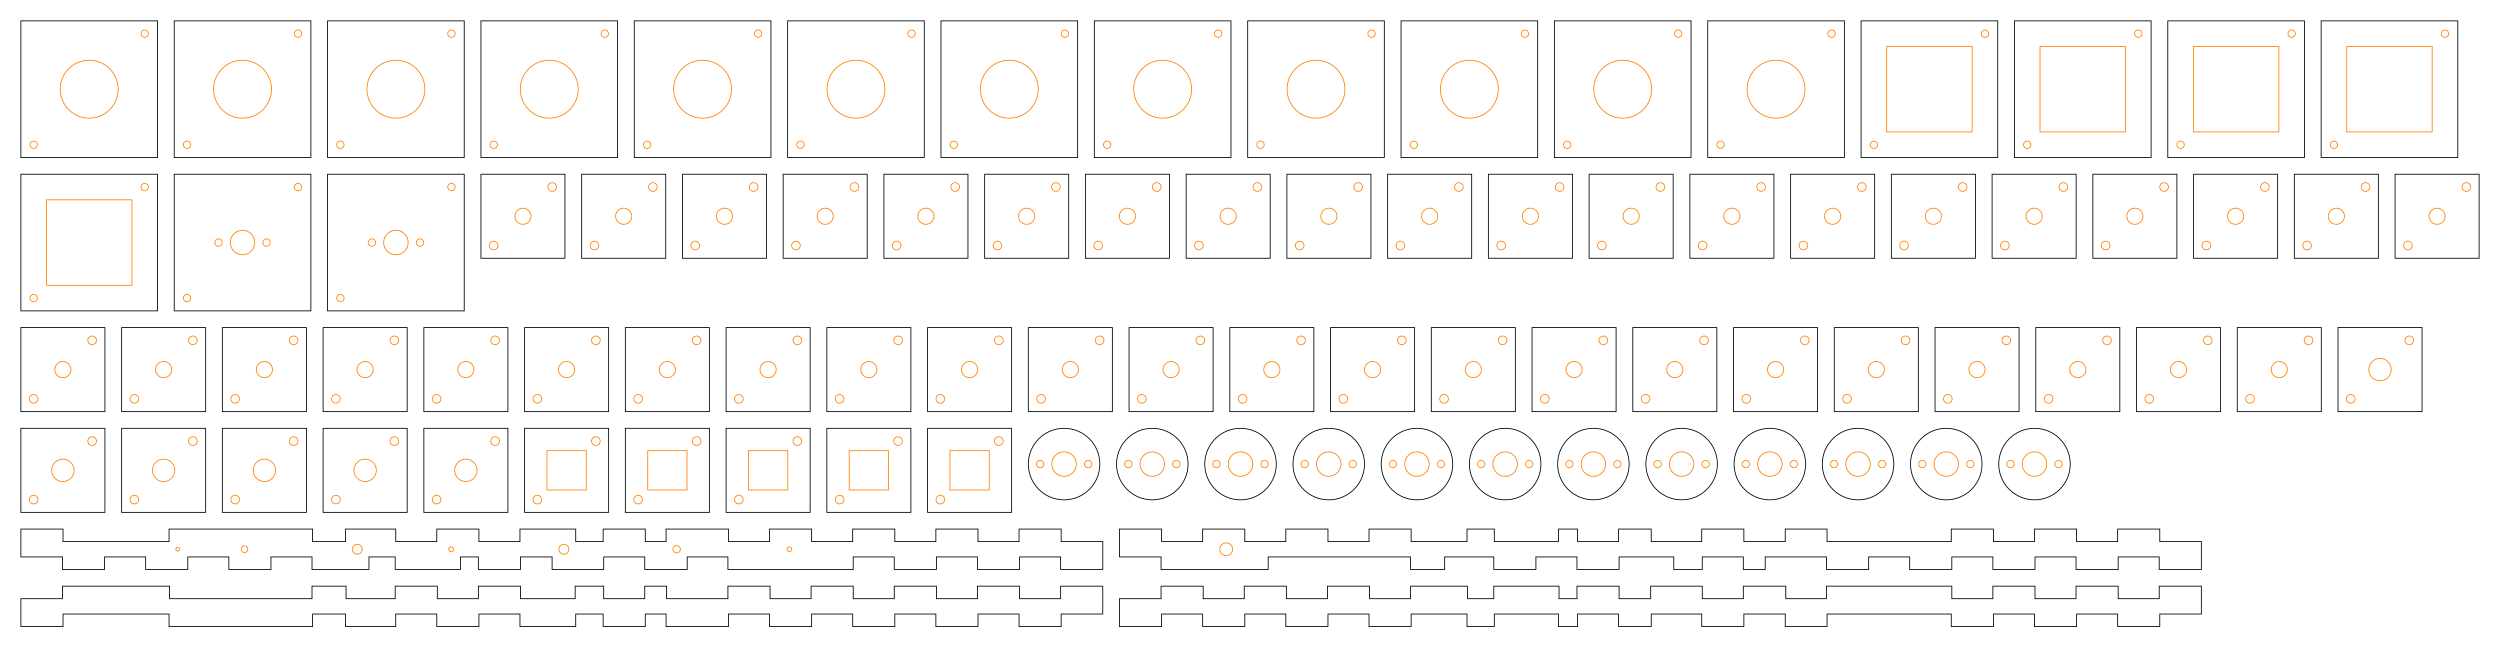
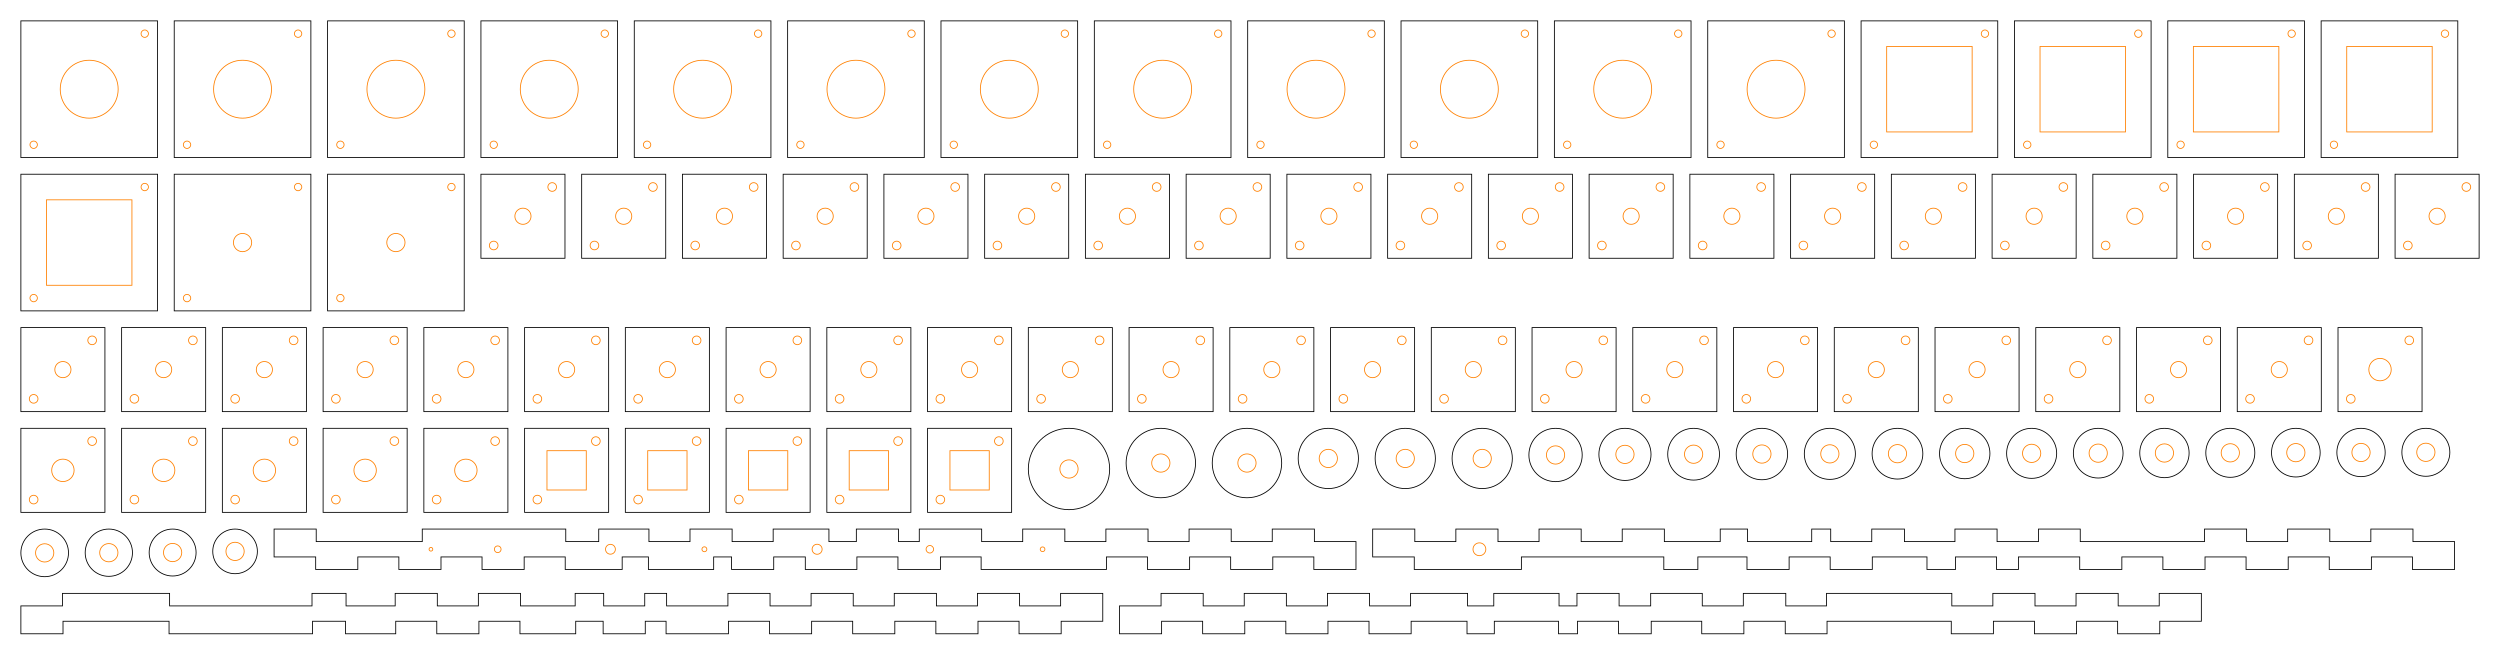
- <svg xmlns="http://www.w3.org/2000/svg" width="598.79mm" height="155.07mm" viewBox="0 0 598.79 155.07">
+ <svg xmlns="http://www.w3.org/2000/svg" width="598.79mm" height="156.80mm" viewBox="0 0 598.79 156.80">
  <g fill="none" stroke="#ff8000" stroke-width="0.2">
    <circle cx="21.365" cy="21.365" r="6.935" />
    <circle cx="34.665" cy="8.065" r="0.885" />
    <circle cx="8.065" cy="34.665" r="0.885" />
    <circle cx="58.095" cy="21.365" r="6.935" />
    <circle cx="71.395" cy="8.065" r="0.885" />
    <circle cx="44.795" cy="34.665" r="0.885" />
    <circle cx="94.825" cy="21.365" r="6.935" />
    <circle cx="108.125" cy="8.065" r="0.885" />
    <circle cx="81.525" cy="34.665" r="0.885" />
    <circle cx="131.555" cy="21.365" r="6.935" />
    <circle cx="144.855" cy="8.065" r="0.885" />
    <circle cx="118.255" cy="34.665" r="0.885" />
    <circle cx="168.285" cy="21.365" r="6.935" />
    <circle cx="181.585" cy="8.065" r="0.885" />
    <circle cx="154.985" cy="34.665" r="0.885" />
    <circle cx="205.015" cy="21.365" r="6.935" />
    <circle cx="218.315" cy="8.065" r="0.885" />
    <circle cx="191.715" cy="34.665" r="0.885" />
    <circle cx="241.745" cy="21.365" r="6.935" />
    <circle cx="255.045" cy="8.065" r="0.885" />
    <circle cx="228.445" cy="34.665" r="0.885" />
    <circle cx="278.475" cy="21.365" r="6.935" />
    <circle cx="291.775" cy="8.065" r="0.885" />
    <circle cx="265.175" cy="34.665" r="0.885" />
    <circle cx="315.205" cy="21.365" r="6.935" />
    <circle cx="328.505" cy="8.065" r="0.885" />
    <circle cx="301.905" cy="34.665" r="0.885" />
    <circle cx="351.935" cy="21.365" r="6.935" />
    <circle cx="365.235" cy="8.065" r="0.885" />
    <circle cx="338.635" cy="34.665" r="0.885" />
    <circle cx="388.665" cy="21.365" r="6.935" />
    <circle cx="401.965" cy="8.065" r="0.885" />
    <circle cx="375.365" cy="34.665" r="0.885" />
    <circle cx="425.395" cy="21.365" r="6.935" />
    <circle cx="438.695" cy="8.065" r="0.885" />
    <circle cx="412.095" cy="34.665" r="0.885" />
    <path d="M 472.360,11.130 L 472.360,31.600 L 451.890,31.600 L 451.890,11.130 Z" />
    <circle cx="475.425" cy="8.065" r="0.885" />
    <circle cx="448.825" cy="34.665" r="0.885" />
    <path d="M 509.090,11.130 L 509.090,31.600 L 488.620,31.600 L 488.620,11.130 Z" />
    <circle cx="512.155" cy="8.065" r="0.885" />
    <circle cx="485.555" cy="34.665" r="0.885" />
    <path d="M 545.820,11.130 L 545.820,31.600 L 525.350,31.600 L 525.350,11.130 Z" />
    <circle cx="548.885" cy="8.065" r="0.885" />
    <circle cx="522.285" cy="34.665" r="0.885" />
    <path d="M 582.550,11.130 L 582.550,31.600 L 562.080,31.600 L 562.080,11.130 Z" />
    <circle cx="585.615" cy="8.065" r="0.885" />
    <circle cx="559.015" cy="34.665" r="0.885" />
    <path d="M 31.600,47.860 L 31.600,68.330 L 11.130,68.330 L 11.130,47.860 Z" />
    <circle cx="34.665" cy="44.795" r="0.885" />
    <circle cx="8.065" cy="71.395" r="0.885" />
-     <circle cx="58.095" cy="58.095" r="2.935" />
+     <circle cx="58.095" cy="58.095" r="2.185" />
    <circle cx="71.395" cy="44.795" r="0.885" />
    <circle cx="44.795" cy="71.395" r="0.885" />
-     <circle cx="63.845" cy="58.095" r="0.885" />
-     <circle cx="52.345" cy="58.095" r="0.885" />
-     <circle cx="94.825" cy="58.095" r="2.935" />
+     <circle cx="94.825" cy="58.095" r="2.185" />
    <circle cx="108.125" cy="44.795" r="0.885" />
    <circle cx="81.525" cy="71.395" r="0.885" />
-     <circle cx="100.575" cy="58.095" r="0.885" />
-     <circle cx="89.075" cy="58.095" r="0.885" />
    <circle cx="125.255" cy="51.795" r="1.935" />
    <circle cx="132.260" cy="44.790" r="1.035" />
    <circle cx="118.250" cy="58.800" r="1.035" />
    <circle cx="149.385" cy="51.795" r="1.935" />
    <circle cx="156.390" cy="44.790" r="1.035" />
    <circle cx="142.380" cy="58.800" r="1.035" />
    <circle cx="173.515" cy="51.795" r="1.935" />
    <circle cx="180.520" cy="44.790" r="1.035" />
    <circle cx="166.510" cy="58.800" r="1.035" />
    <circle cx="197.645" cy="51.795" r="1.935" />
    <circle cx="204.650" cy="44.790" r="1.035" />
    <circle cx="190.640" cy="58.800" r="1.035" />
    <circle cx="221.775" cy="51.795" r="1.935" />
    <circle cx="228.780" cy="44.790" r="1.035" />
    <circle cx="214.770" cy="58.800" r="1.035" />
    <circle cx="245.905" cy="51.795" r="1.935" />
    <circle cx="252.910" cy="44.790" r="1.035" />
    <circle cx="238.900" cy="58.800" r="1.035" />
    <circle cx="270.035" cy="51.795" r="1.935" />
    <circle cx="277.040" cy="44.790" r="1.035" />
    <circle cx="263.030" cy="58.800" r="1.035" />
    <circle cx="294.165" cy="51.795" r="1.935" />
    <circle cx="301.170" cy="44.790" r="1.035" />
    <circle cx="287.160" cy="58.800" r="1.035" />
    <circle cx="318.295" cy="51.795" r="1.935" />
    <circle cx="325.300" cy="44.790" r="1.035" />
    <circle cx="311.290" cy="58.800" r="1.035" />
    <circle cx="342.425" cy="51.795" r="1.935" />
    <circle cx="349.430" cy="44.790" r="1.035" />
    <circle cx="335.420" cy="58.800" r="1.035" />
    <circle cx="366.555" cy="51.795" r="1.935" />
    <circle cx="373.560" cy="44.790" r="1.035" />
    <circle cx="359.550" cy="58.800" r="1.035" />
    <circle cx="390.685" cy="51.795" r="1.935" />
    <circle cx="397.690" cy="44.790" r="1.035" />
    <circle cx="383.680" cy="58.800" r="1.035" />
    <circle cx="414.815" cy="51.795" r="1.935" />
    <circle cx="421.820" cy="44.790" r="1.035" />
    <circle cx="407.810" cy="58.800" r="1.035" />
    <circle cx="438.945" cy="51.795" r="1.935" />
    <circle cx="445.950" cy="44.790" r="1.035" />
    <circle cx="431.940" cy="58.800" r="1.035" />
    <circle cx="463.075" cy="51.795" r="1.935" />
    <circle cx="470.080" cy="44.790" r="1.035" />
    <circle cx="456.070" cy="58.800" r="1.035" />
    <circle cx="487.205" cy="51.795" r="1.935" />
    <circle cx="494.210" cy="44.790" r="1.035" />
    <circle cx="480.200" cy="58.800" r="1.035" />
    <circle cx="511.335" cy="51.795" r="1.935" />
    <circle cx="518.340" cy="44.790" r="1.035" />
    <circle cx="504.330" cy="58.800" r="1.035" />
    <circle cx="535.465" cy="51.795" r="1.935" />
    <circle cx="542.470" cy="44.790" r="1.035" />
    <circle cx="528.460" cy="58.800" r="1.035" />
    <circle cx="559.595" cy="51.795" r="1.935" />
    <circle cx="566.600" cy="44.790" r="1.035" />
    <circle cx="552.590" cy="58.800" r="1.035" />
    <circle cx="583.725" cy="51.795" r="1.935" />
    <circle cx="590.730" cy="44.790" r="1.035" />
    <circle cx="576.720" cy="58.800" r="1.035" />
    <circle cx="15.065" cy="88.525" r="1.935" />
    <circle cx="22.070" cy="81.520" r="1.035" />
    <circle cx="8.060" cy="95.530" r="1.035" />
    <circle cx="39.195" cy="88.525" r="1.935" />
    <circle cx="46.200" cy="81.520" r="1.035" />
    <circle cx="32.190" cy="95.530" r="1.035" />
    <circle cx="63.325" cy="88.525" r="1.935" />
    <circle cx="70.330" cy="81.520" r="1.035" />
    <circle cx="56.320" cy="95.530" r="1.035" />
    <circle cx="87.455" cy="88.525" r="1.935" />
    <circle cx="94.460" cy="81.520" r="1.035" />
    <circle cx="80.450" cy="95.530" r="1.035" />
    <circle cx="111.585" cy="88.525" r="1.935" />
    <circle cx="118.590" cy="81.520" r="1.035" />
    <circle cx="104.580" cy="95.530" r="1.035" />
    <circle cx="135.715" cy="88.525" r="1.935" />
    <circle cx="142.720" cy="81.520" r="1.035" />
    <circle cx="128.710" cy="95.530" r="1.035" />
    <circle cx="159.845" cy="88.525" r="1.935" />
    <circle cx="166.850" cy="81.520" r="1.035" />
    <circle cx="152.840" cy="95.530" r="1.035" />
    <circle cx="183.975" cy="88.525" r="1.935" />
    <circle cx="190.980" cy="81.520" r="1.035" />
    <circle cx="176.970" cy="95.530" r="1.035" />
    <circle cx="208.105" cy="88.525" r="1.935" />
    <circle cx="215.110" cy="81.520" r="1.035" />
    <circle cx="201.100" cy="95.530" r="1.035" />
    <circle cx="232.235" cy="88.525" r="1.935" />
    <circle cx="239.240" cy="81.520" r="1.035" />
    <circle cx="225.230" cy="95.530" r="1.035" />
    <circle cx="256.365" cy="88.525" r="1.935" />
    <circle cx="263.370" cy="81.520" r="1.035" />
    <circle cx="249.360" cy="95.530" r="1.035" />
    <circle cx="280.495" cy="88.525" r="1.935" />
    <circle cx="287.500" cy="81.520" r="1.035" />
    <circle cx="273.490" cy="95.530" r="1.035" />
    <circle cx="304.625" cy="88.525" r="1.935" />
    <circle cx="311.630" cy="81.520" r="1.035" />
    <circle cx="297.620" cy="95.530" r="1.035" />
    <circle cx="328.755" cy="88.525" r="1.935" />
    <circle cx="335.760" cy="81.520" r="1.035" />
    <circle cx="321.750" cy="95.530" r="1.035" />
    <circle cx="352.885" cy="88.525" r="1.935" />
    <circle cx="359.890" cy="81.520" r="1.035" />
    <circle cx="345.880" cy="95.530" r="1.035" />
    <circle cx="377.015" cy="88.525" r="1.935" />
    <circle cx="384.020" cy="81.520" r="1.035" />
    <circle cx="370.010" cy="95.530" r="1.035" />
    <circle cx="401.145" cy="88.525" r="1.935" />
    <circle cx="408.150" cy="81.520" r="1.035" />
    <circle cx="394.140" cy="95.530" r="1.035" />
    <circle cx="425.275" cy="88.525" r="1.935" />
    <circle cx="432.280" cy="81.520" r="1.035" />
    <circle cx="418.270" cy="95.530" r="1.035" />
    <circle cx="449.405" cy="88.525" r="1.935" />
    <circle cx="456.410" cy="81.520" r="1.035" />
    <circle cx="442.400" cy="95.530" r="1.035" />
    <circle cx="473.535" cy="88.525" r="1.935" />
    <circle cx="480.540" cy="81.520" r="1.035" />
    <circle cx="466.530" cy="95.530" r="1.035" />
    <circle cx="497.665" cy="88.525" r="1.935" />
    <circle cx="504.670" cy="81.520" r="1.035" />
    <circle cx="490.660" cy="95.530" r="1.035" />
    <circle cx="521.795" cy="88.525" r="1.935" />
    <circle cx="528.800" cy="81.520" r="1.035" />
    <circle cx="514.790" cy="95.530" r="1.035" />
    <circle cx="545.925" cy="88.525" r="1.935" />
    <circle cx="552.930" cy="81.520" r="1.035" />
    <circle cx="538.920" cy="95.530" r="1.035" />
    <circle cx="570.055" cy="88.525" r="2.685" />
    <circle cx="577.060" cy="81.520" r="1.035" />
    <circle cx="563.050" cy="95.530" r="1.035" />
    <circle cx="15.065" cy="112.655" r="2.685" />
    <circle cx="22.070" cy="105.650" r="1.035" />
    <circle cx="8.060" cy="119.660" r="1.035" />
    <circle cx="39.195" cy="112.655" r="2.685" />
    <circle cx="46.200" cy="105.650" r="1.035" />
    <circle cx="32.190" cy="119.660" r="1.035" />
    <circle cx="63.325" cy="112.655" r="2.685" />
    <circle cx="70.330" cy="105.650" r="1.035" />
    <circle cx="56.320" cy="119.660" r="1.035" />
    <circle cx="87.455" cy="112.655" r="2.685" />
    <circle cx="94.460" cy="105.650" r="1.035" />
    <circle cx="80.450" cy="119.660" r="1.035" />
    <circle cx="111.585" cy="112.655" r="2.685" />
    <circle cx="118.590" cy="105.650" r="1.035" />
    <circle cx="104.580" cy="119.660" r="1.035" />
    <path d="M 140.422,107.948 L 140.422,117.362 L 131.008,117.362 L 131.008,107.948 Z" />
    <circle cx="142.720" cy="105.650" r="1.035" />
    <circle cx="128.710" cy="119.660" r="1.035" />
    <path d="M 164.552,107.948 L 164.552,117.362 L 155.138,117.362 L 155.138,107.948 Z" />
    <circle cx="166.850" cy="105.650" r="1.035" />
    <circle cx="152.840" cy="119.660" r="1.035" />
    <path d="M 188.682,107.948 L 188.682,117.362 L 179.268,117.362 L 179.268,107.948 Z" />
    <circle cx="190.980" cy="105.650" r="1.035" />
    <circle cx="176.970" cy="119.660" r="1.035" />
    <path d="M 212.812,107.948 L 212.812,117.362 L 203.398,117.362 L 203.398,107.948 Z" />
    <circle cx="215.110" cy="105.650" r="1.035" />
    <circle cx="201.100" cy="119.660" r="1.035" />
    <path d="M 236.942,107.948 L 236.942,117.362 L 227.528,117.362 L 227.528,107.948 Z" />
    <circle cx="239.240" cy="105.650" r="1.035" />
    <circle cx="225.230" cy="119.660" r="1.035" />
-     <circle cx="254.865" cy="111.155" r="2.935" />
-     <circle cx="260.615" cy="111.155" r="0.885" />
-     <circle cx="249.115" cy="111.155" r="0.885" />
-     <circle cx="275.995" cy="111.155" r="2.935" />
-     <circle cx="281.745" cy="111.155" r="0.885" />
-     <circle cx="270.245" cy="111.155" r="0.885" />
-     <circle cx="297.125" cy="111.155" r="2.935" />
-     <circle cx="302.875" cy="111.155" r="0.885" />
-     <circle cx="291.375" cy="111.155" r="0.885" />
-     <circle cx="318.255" cy="111.155" r="2.935" />
-     <circle cx="324.005" cy="111.155" r="0.885" />
-     <circle cx="312.505" cy="111.155" r="0.885" />
-     <circle cx="339.385" cy="111.155" r="2.935" />
-     <circle cx="345.135" cy="111.155" r="0.885" />
-     <circle cx="333.635" cy="111.155" r="0.885" />
-     <circle cx="360.515" cy="111.155" r="2.935" />
-     <circle cx="366.265" cy="111.155" r="0.885" />
-     <circle cx="354.765" cy="111.155" r="0.885" />
-     <circle cx="381.645" cy="111.155" r="2.935" />
-     <circle cx="387.395" cy="111.155" r="0.885" />
-     <circle cx="375.895" cy="111.155" r="0.885" />
-     <circle cx="402.775" cy="111.155" r="2.935" />
-     <circle cx="408.525" cy="111.155" r="0.885" />
-     <circle cx="397.025" cy="111.155" r="0.885" />
-     <circle cx="423.905" cy="111.155" r="2.935" />
-     <circle cx="429.655" cy="111.155" r="0.885" />
-     <circle cx="418.155" cy="111.155" r="0.885" />
-     <circle cx="445.035" cy="111.155" r="2.935" />
-     <circle cx="450.785" cy="111.155" r="0.885" />
-     <circle cx="439.285" cy="111.155" r="0.885" />
-     <circle cx="466.165" cy="111.155" r="2.935" />
-     <circle cx="471.915" cy="111.155" r="0.885" />
-     <circle cx="460.415" cy="111.155" r="0.885" />
-     <circle cx="487.295" cy="111.155" r="2.935" />
-     <circle cx="493.045" cy="111.155" r="0.885" />
-     <circle cx="481.545" cy="111.155" r="0.885" />
-     <circle cx="189.065" cy="131.557" r="0.563" />
-     <circle cx="162.065" cy="131.557" r="0.900" />
-     <circle cx="135.065" cy="131.557" r="1.199" />
-     <circle cx="108.065" cy="131.557" r="0.591" />
-     <circle cx="85.565" cy="131.557" r="1.179" />
-     <circle cx="58.565" cy="131.557" r="0.805" />
-     <circle cx="42.565" cy="131.557" r="0.445" />
-     <circle cx="293.695" cy="131.557" r="1.535" />
+     <circle cx="256.040" cy="112.330" r="2.185" />
+     <circle cx="278.037" cy="110.905" r="2.185" />
+     <circle cx="298.667" cy="110.905" r="2.185" />
+     <circle cx="318.153" cy="109.805" r="2.185" />
+     <circle cx="336.583" cy="109.805" r="2.185" />
+     <circle cx="355.013" cy="109.805" r="2.185" />
+     <circle cx="372.579" cy="108.974" r="2.185" />
+     <circle cx="389.203" cy="108.832" r="2.185" />
+     <circle cx="405.645" cy="108.790" r="2.185" />
+     <circle cx="422.004" cy="108.749" r="2.185" />
+     <circle cx="438.280" cy="108.707" r="2.185" />
+     <circle cx="454.474" cy="108.666" r="2.185" />
+     <circle cx="470.584" cy="108.625" r="2.185" />
+     <circle cx="486.611" cy="108.583" r="2.185" />
+     <circle cx="502.555" cy="108.542" r="2.185" />
+     <circle cx="518.417" cy="108.500" r="2.185" />
+     <circle cx="534.195" cy="108.459" r="2.185" />
+     <circle cx="549.891" cy="108.417" r="2.185" />
+     <circle cx="565.503" cy="108.376" r="2.185" />
+     <circle cx="581.032" cy="108.334" r="2.185" />
+     <circle cx="10.703" cy="132.423" r="2.185" />
+     <circle cx="26.066" cy="132.381" r="2.185" />
+     <circle cx="41.346" cy="132.340" r="2.185" />
+     <circle cx="56.303" cy="132.065" r="2.185" />
+     <circle cx="249.713" cy="131.557" r="0.563" />
+     <circle cx="222.713" cy="131.557" r="0.900" />
+     <circle cx="195.713" cy="131.557" r="1.199" />
+     <circle cx="168.713" cy="131.557" r="0.591" />
+     <circle cx="146.213" cy="131.557" r="1.179" />
+     <circle cx="119.213" cy="131.557" r="0.805" />
+     <circle cx="103.213" cy="131.557" r="0.445" />
+     <circle cx="354.343" cy="131.557" r="1.535" />
  </g>
  <g fill="none" stroke="#000000" stroke-width="0.2">
    <path d="M 37.730,5.000 L 37.730,37.730 L 5.000,37.730 L 5.000,5.000 Z" />
    <path d="M 74.460,5.000 L 74.460,37.730 L 41.730,37.730 L 41.730,5.000 Z" />
    <path d="M 111.190,5.000 L 111.190,37.730 L 78.460,37.730 L 78.460,5.000 Z" />
    <path d="M 147.920,5.000 L 147.920,37.730 L 115.190,37.730 L 115.190,5.000 Z" />
    <path d="M 184.650,5.000 L 184.650,37.730 L 151.920,37.730 L 151.920,5.000 Z" />
    <path d="M 221.380,5.000 L 221.380,37.730 L 188.650,37.730 L 188.650,5.000 Z" />
    <path d="M 258.110,5.000 L 258.110,37.730 L 225.380,37.730 L 225.380,5.000 Z" />
    <path d="M 294.840,5.000 L 294.840,37.730 L 262.110,37.730 L 262.110,5.000 Z" />
    <path d="M 331.570,5.000 L 331.570,37.730 L 298.840,37.730 L 298.840,5.000 Z" />
    <path d="M 368.300,5.000 L 368.300,37.730 L 335.570,37.730 L 335.570,5.000 Z" />
    <path d="M 405.030,5.000 L 405.030,37.730 L 372.300,37.730 L 372.300,5.000 Z" />
    <path d="M 441.760,5.000 L 441.760,37.730 L 409.030,37.730 L 409.030,5.000 Z" />
    <path d="M 478.490,5.000 L 478.490,37.730 L 445.760,37.730 L 445.760,5.000 Z" />
    <path d="M 515.220,5.000 L 515.220,37.730 L 482.490,37.730 L 482.490,5.000 Z" />
    <path d="M 551.950,5.000 L 551.950,37.730 L 519.220,37.730 L 519.220,5.000 Z" />
    <path d="M 588.680,5.000 L 588.680,37.730 L 555.950,37.730 L 555.950,5.000 Z" />
    <path d="M 37.730,41.730 L 37.730,74.460 L 5.000,74.460 L 5.000,41.730 Z" />
    <path d="M 74.460,41.730 L 74.460,74.460 L 41.730,74.460 L 41.730,41.730 Z" />
    <path d="M 111.190,41.730 L 111.190,74.460 L 78.460,74.460 L 78.460,41.730 Z" />
    <path d="M 135.320,41.730 L 135.320,61.860 L 115.190,61.860 L 115.190,41.730 Z" />
    <path d="M 159.450,41.730 L 159.450,61.860 L 139.320,61.860 L 139.320,41.730 Z" />
    <path d="M 183.580,41.730 L 183.580,61.860 L 163.450,61.860 L 163.450,41.730 Z" />
    <path d="M 207.710,41.730 L 207.710,61.860 L 187.580,61.860 L 187.580,41.730 Z" />
    <path d="M 231.840,41.730 L 231.840,61.860 L 211.710,61.860 L 211.710,41.730 Z" />
    <path d="M 255.970,41.730 L 255.970,61.860 L 235.840,61.860 L 235.840,41.730 Z" />
    <path d="M 280.100,41.730 L 280.100,61.860 L 259.970,61.860 L 259.970,41.730 Z" />
    <path d="M 304.230,41.730 L 304.230,61.860 L 284.100,61.860 L 284.100,41.730 Z" />
    <path d="M 328.360,41.730 L 328.360,61.860 L 308.230,61.860 L 308.230,41.730 Z" />
    <path d="M 352.490,41.730 L 352.490,61.860 L 332.360,61.860 L 332.360,41.730 Z" />
    <path d="M 376.620,41.730 L 376.620,61.860 L 356.490,61.860 L 356.490,41.730 Z" />
    <path d="M 400.750,41.730 L 400.750,61.860 L 380.620,61.860 L 380.620,41.730 Z" />
    <path d="M 424.880,41.730 L 424.880,61.860 L 404.750,61.860 L 404.750,41.730 Z" />
    <path d="M 449.010,41.730 L 449.010,61.860 L 428.880,61.860 L 428.880,41.730 Z" />
    <path d="M 473.140,41.730 L 473.140,61.860 L 453.010,61.860 L 453.010,41.730 Z" />
    <path d="M 497.270,41.730 L 497.270,61.860 L 477.140,61.860 L 477.140,41.730 Z" />
    <path d="M 521.400,41.730 L 521.400,61.860 L 501.270,61.860 L 501.270,41.730 Z" />
    <path d="M 545.530,41.730 L 545.530,61.860 L 525.400,61.860 L 525.400,41.730 Z" />
    <path d="M 569.660,41.730 L 569.660,61.860 L 549.530,61.860 L 549.530,41.730 Z" />
    <path d="M 593.790,41.730 L 593.790,61.860 L 573.660,61.860 L 573.660,41.730 Z" />
    <path d="M 25.130,78.460 L 25.130,98.590 L 5.000,98.590 L 5.000,78.460 Z" />
    <path d="M 49.260,78.460 L 49.260,98.590 L 29.130,98.590 L 29.130,78.460 Z" />
    <path d="M 73.390,78.460 L 73.390,98.590 L 53.260,98.590 L 53.260,78.460 Z" />
    <path d="M 97.520,78.460 L 97.520,98.590 L 77.390,98.590 L 77.390,78.460 Z" />
    <path d="M 121.650,78.460 L 121.650,98.590 L 101.520,98.590 L 101.520,78.460 Z" />
    <path d="M 145.780,78.460 L 145.780,98.590 L 125.650,98.590 L 125.650,78.460 Z" />
    <path d="M 169.910,78.460 L 169.910,98.590 L 149.780,98.590 L 149.780,78.460 Z" />
    <path d="M 194.040,78.460 L 194.040,98.590 L 173.910,98.590 L 173.910,78.460 Z" />
    <path d="M 218.170,78.460 L 218.170,98.590 L 198.040,98.590 L 198.040,78.460 Z" />
    <path d="M 242.300,78.460 L 242.300,98.590 L 222.170,98.590 L 222.170,78.460 Z" />
    <path d="M 266.430,78.460 L 266.430,98.590 L 246.300,98.590 L 246.300,78.460 Z" />
    <path d="M 290.560,78.460 L 290.560,98.590 L 270.430,98.590 L 270.430,78.460 Z" />
    <path d="M 314.690,78.460 L 314.690,98.590 L 294.560,98.590 L 294.560,78.460 Z" />
    <path d="M 338.820,78.460 L 338.820,98.590 L 318.690,98.590 L 318.690,78.460 Z" />
    <path d="M 362.950,78.460 L 362.950,98.590 L 342.820,98.590 L 342.820,78.460 Z" />
    <path d="M 387.080,78.460 L 387.080,98.590 L 366.950,98.590 L 366.950,78.460 Z" />
    <path d="M 411.210,78.460 L 411.210,98.590 L 391.080,98.590 L 391.080,78.460 Z" />
    <path d="M 435.340,78.460 L 435.340,98.590 L 415.210,98.590 L 415.210,78.460 Z" />
    <path d="M 459.470,78.460 L 459.470,98.590 L 439.340,98.590 L 439.340,78.460 Z" />
    <path d="M 483.600,78.460 L 483.600,98.590 L 463.470,98.590 L 463.470,78.460 Z" />
    <path d="M 507.730,78.460 L 507.730,98.590 L 487.600,98.590 L 487.600,78.460 Z" />
    <path d="M 531.860,78.460 L 531.860,98.590 L 511.730,98.590 L 511.730,78.460 Z" />
    <path d="M 555.990,78.460 L 555.990,98.590 L 535.860,98.590 L 535.860,78.460 Z" />
    <path d="M 580.120,78.460 L 580.120,98.590 L 559.990,98.590 L 559.990,78.460 Z" />
    <path d="M 25.130,102.590 L 25.130,122.720 L 5.000,122.720 L 5.000,102.590 Z" />
    <path d="M 49.260,102.590 L 49.260,122.720 L 29.130,122.720 L 29.130,102.590 Z" />
    <path d="M 73.390,102.590 L 73.390,122.720 L 53.260,122.720 L 53.260,102.590 Z" />
    <path d="M 97.520,102.590 L 97.520,122.720 L 77.390,122.720 L 77.390,102.590 Z" />
    <path d="M 121.650,102.590 L 121.650,122.720 L 101.520,122.720 L 101.520,102.590 Z" />
    <path d="M 145.780,102.590 L 145.780,122.720 L 125.650,122.720 L 125.650,102.590 Z" />
    <path d="M 169.910,102.590 L 169.910,122.720 L 149.780,122.720 L 149.780,102.590 Z" />
    <path d="M 194.040,102.590 L 194.040,122.720 L 173.910,122.720 L 173.910,102.590 Z" />
    <path d="M 218.170,102.590 L 218.170,122.720 L 198.040,122.720 L 198.040,102.590 Z" />
    <path d="M 242.300,102.590 L 242.300,122.720 L 222.170,122.720 L 222.170,102.590 Z" />
-     <circle cx="254.865" cy="111.155" r="8.565" />
-     <circle cx="275.995" cy="111.155" r="8.565" />
-     <circle cx="297.125" cy="111.155" r="8.565" />
-     <circle cx="318.255" cy="111.155" r="8.565" />
-     <circle cx="339.385" cy="111.155" r="8.565" />
-     <circle cx="360.515" cy="111.155" r="8.565" />
-     <circle cx="381.645" cy="111.155" r="8.565" />
-     <circle cx="402.775" cy="111.155" r="8.565" />
-     <circle cx="423.905" cy="111.155" r="8.565" />
-     <circle cx="445.035" cy="111.155" r="8.565" />
-     <circle cx="466.165" cy="111.155" r="8.565" />
-     <circle cx="487.295" cy="111.155" r="8.565" />
-     <path d="M 5.000,126.720 L 15.092,126.720 L 15.092,129.720 L 40.490,129.720 L 40.490,126.720 L 74.861,126.720 L 74.861,129.720 L 82.756,129.720 L 82.756,126.720 L 94.784,126.720 L 94.784,129.720 L 104.615,129.720 L 104.615,126.720 L 114.707,126.720 L 114.707,129.720 L 124.538,129.720 L 124.538,126.720 L 137.894,126.720 L 137.894,129.720 L 144.462,129.720 L 144.462,126.720 L 154.553,126.720 L 154.553,129.720 L 159.535,129.720 L 159.535,126.720 L 174.476,126.720 L 174.476,129.720 L 184.308,129.720 L 184.308,126.720 L 194.399,126.720 L 194.399,129.720 L 204.231,129.720 L 204.231,126.720 L 214.322,126.720 L 214.322,129.720 L 224.154,129.720 L 224.154,126.720 L 234.245,126.720 L 234.245,129.720 L 244.077,129.720 L 244.077,126.720 L 254.168,126.720 L 254.168,129.720 L 264.130,129.720 L 264.130,136.395 L 254.038,136.395 L 254.038,133.395 L 244.207,133.395 L 244.207,136.395 L 234.115,136.395 L 234.115,133.395 L 224.284,133.395 L 224.284,136.395 L 214.192,136.395 L 214.192,133.395 L 204.361,133.395 L 204.361,136.395 L 174.346,136.395 L 174.346,133.395 L 164.595,133.395 L 164.595,136.395 L 154.423,136.395 L 154.423,133.395 L 144.592,133.395 L 144.592,136.395 L 132.236,136.395 L 132.236,133.395 L 124.668,133.395 L 124.668,136.395 L 114.577,136.395 L 114.577,133.395 L 110.286,133.395 L 110.286,136.395 L 94.654,136.395 L 94.654,133.395 L 88.374,133.395 L 88.374,136.395 L 74.731,136.395 L 74.731,133.395 L 64.899,133.395 L 64.899,136.395 L 54.808,136.395 L 54.808,133.395 L 44.976,133.395 L 44.976,136.395 L 34.885,136.395 L 34.885,133.395 L 25.053,133.395 L 25.053,136.395 L 14.962,136.395 L 14.962,133.395 L 5.000,133.395 Z" />
-     <path d="M 268.130,126.720 L 278.222,126.720 L 278.222,129.720 L 288.053,129.720 L 288.053,126.720 L 298.145,126.720 L 298.145,129.720 L 307.976,129.720 L 307.976,126.720 L 318.068,126.720 L 318.068,129.720 L 327.899,129.720 L 327.899,126.720 L 337.991,126.720 L 337.991,129.720 L 351.374,129.720 L 351.374,126.720 L 357.914,126.720 L 357.914,129.720 L 373.286,129.720 L 373.286,126.720 L 377.837,126.720 L 377.837,129.720 L 387.668,129.720 L 387.668,126.720 L 395.496,126.720 L 395.496,129.720 L 407.592,129.720 L 407.592,126.720 L 417.683,126.720 L 417.683,129.720 L 427.595,129.720 L 427.595,126.720 L 437.606,126.720 L 437.606,129.720 L 467.361,129.720 L 467.361,126.720 L 477.452,126.720 L 477.452,129.720 L 487.284,129.720 L 487.284,126.720 L 497.375,126.720 L 497.375,129.720 L 507.207,129.720 L 507.207,126.720 L 517.298,126.720 L 517.298,129.720 L 527.260,129.720 L 527.260,136.395 L 517.168,136.395 L 517.168,133.395 L 507.337,133.395 L 507.337,136.395 L 497.245,136.395 L 497.245,133.395 L 487.414,133.395 L 487.414,136.395 L 477.322,136.395 L 477.322,133.395 L 467.491,133.395 L 467.491,136.395 L 457.399,136.395 L 457.399,133.395 L 447.568,133.395 L 447.568,136.395 L 437.476,136.395 L 437.476,133.395 L 422.795,133.395 L 422.795,136.395 L 417.553,136.395 L 417.553,133.395 L 407.722,133.395 L 407.722,136.395 L 400.894,136.395 L 400.894,133.395 L 387.798,133.395 L 387.798,136.395 L 377.707,136.395 L 377.707,133.395 L 367.875,133.395 L 367.875,136.395 L 357.784,136.395 L 357.784,133.395 L 346.016,133.395 L 346.016,136.395 L 337.861,136.395 L 337.861,133.395 L 303.750,133.395 L 303.750,136.395 L 278.092,136.395 L 278.092,133.395 L 268.130,133.395 Z" />
-     <path d="M 5.000,143.395 L 14.962,143.395 L 14.962,140.395 L 40.620,140.395 L 40.620,143.395 L 74.731,143.395 L 74.731,140.395 L 82.886,140.395 L 82.886,143.395 L 94.654,143.395 L 94.654,140.395 L 104.745,140.395 L 104.745,143.395 L 114.577,143.395 L 114.577,140.395 L 124.668,140.395 L 124.668,143.395 L 137.764,143.395 L 137.764,140.395 L 144.592,140.395 L 144.592,143.395 L 154.423,143.395 L 154.423,140.395 L 159.665,140.395 L 159.665,143.395 L 174.346,143.395 L 174.346,140.395 L 184.438,140.395 L 184.438,143.395 L 194.269,143.395 L 194.269,140.395 L 204.361,140.395 L 204.361,143.395 L 214.192,143.395 L 214.192,140.395 L 224.284,140.395 L 224.284,143.395 L 234.115,143.395 L 234.115,140.395 L 244.207,140.395 L 244.207,143.395 L 254.038,143.395 L 254.038,140.395 L 264.130,140.395 L 264.130,147.070 L 254.168,147.070 L 254.168,150.070 L 244.077,150.070 L 244.077,147.070 L 234.245,147.070 L 234.245,150.070 L 224.154,150.070 L 224.154,147.070 L 214.322,147.070 L 214.322,150.070 L 204.231,150.070 L 204.231,147.070 L 194.399,147.070 L 194.399,150.070 L 184.308,150.070 L 184.308,147.070 L 174.476,147.070 L 174.476,150.070 L 159.535,150.070 L 159.535,147.070 L 154.553,147.070 L 154.553,150.070 L 144.462,150.070 L 144.462,147.070 L 137.894,147.070 L 137.894,150.070 L 124.538,150.070 L 124.538,147.070 L 114.707,147.070 L 114.707,150.070 L 104.615,150.070 L 104.615,147.070 L 94.784,147.070 L 94.784,150.070 L 82.756,150.070 L 82.756,147.070 L 74.861,147.070 L 74.861,150.070 L 40.490,150.070 L 40.490,147.070 L 15.092,147.070 L 15.092,150.070 L 5.000,150.070 Z" />
-     <path d="M 268.130,143.395 L 278.092,143.395 L 278.092,140.395 L 288.183,140.395 L 288.183,143.395 L 298.015,143.395 L 298.015,140.395 L 308.106,140.395 L 308.106,143.395 L 317.938,143.395 L 317.938,140.395 L 328.029,140.395 L 328.029,143.395 L 337.861,143.395 L 337.861,140.395 L 351.504,140.395 L 351.504,143.395 L 357.784,143.395 L 357.784,140.395 L 373.416,140.395 L 373.416,143.395 L 377.707,143.395 L 377.707,140.395 L 387.798,140.395 L 387.798,143.395 L 395.366,143.395 L 395.366,140.395 L 407.722,140.395 L 407.722,143.395 L 417.553,143.395 L 417.553,140.395 L 427.725,140.395 L 427.725,143.395 L 437.476,143.395 L 437.476,140.395 L 467.491,140.395 L 467.491,143.395 L 477.322,143.395 L 477.322,140.395 L 487.414,140.395 L 487.414,143.395 L 497.245,143.395 L 497.245,140.395 L 507.337,140.395 L 507.337,143.395 L 517.168,143.395 L 517.168,140.395 L 527.260,140.395 L 527.260,147.070 L 517.298,147.070 L 517.298,150.070 L 507.207,150.070 L 507.207,147.070 L 497.375,147.070 L 497.375,150.070 L 487.284,150.070 L 487.284,147.070 L 477.452,147.070 L 477.452,150.070 L 467.361,150.070 L 467.361,147.070 L 437.606,147.070 L 437.606,150.070 L 427.595,150.070 L 427.595,147.070 L 417.683,147.070 L 417.683,150.070 L 407.592,150.070 L 407.592,147.070 L 395.496,147.070 L 395.496,150.070 L 387.668,150.070 L 387.668,147.070 L 377.837,147.070 L 377.837,150.070 L 373.286,150.070 L 373.286,147.070 L 357.914,147.070 L 357.914,150.070 L 351.374,150.070 L 351.374,147.070 L 337.991,147.070 L 337.991,150.070 L 327.899,150.070 L 327.899,147.070 L 318.068,147.070 L 318.068,150.070 L 307.976,150.070 L 307.976,147.070 L 298.145,147.070 L 298.145,150.070 L 288.053,150.070 L 288.053,147.070 L 278.222,147.070 L 278.222,150.070 L 268.130,150.070 Z" />
+     <circle cx="256.040" cy="112.330" r="9.740" />
+     <circle cx="278.037" cy="110.905" r="8.315" />
+     <circle cx="298.667" cy="110.905" r="8.315" />
+     <circle cx="318.153" cy="109.805" r="7.215" />
+     <circle cx="336.583" cy="109.805" r="7.215" />
+     <circle cx="355.013" cy="109.805" r="7.215" />
+     <circle cx="372.579" cy="108.974" r="6.384" />
+     <circle cx="389.203" cy="108.832" r="6.242" />
+     <circle cx="405.645" cy="108.790" r="6.200" />
+     <circle cx="422.004" cy="108.749" r="6.159" />
+     <circle cx="438.280" cy="108.707" r="6.117" />
+     <circle cx="454.474" cy="108.666" r="6.076" />
+     <circle cx="470.584" cy="108.625" r="6.035" />
+     <circle cx="486.611" cy="108.583" r="5.993" />
+     <circle cx="502.555" cy="108.542" r="5.952" />
+     <circle cx="518.417" cy="108.500" r="5.910" />
+     <circle cx="534.195" cy="108.459" r="5.869" />
+     <circle cx="549.891" cy="108.417" r="5.827" />
+     <circle cx="565.503" cy="108.376" r="5.786" />
+     <circle cx="581.032" cy="108.334" r="5.744" />
+     <circle cx="10.703" cy="132.423" r="5.703" />
+     <circle cx="26.066" cy="132.381" r="5.661" />
+     <circle cx="41.346" cy="132.340" r="5.620" />
+     <circle cx="56.303" cy="132.065" r="5.345" />
+     <path d="M 65.648,126.720 L 75.739,126.720 L 75.739,129.720 L 101.138,129.720 L 101.138,126.720 L 135.509,126.720 L 135.509,129.720 L 143.404,129.720 L 143.404,126.720 L 155.432,126.720 L 155.432,129.720 L 165.263,129.720 L 165.263,126.720 L 175.355,126.720 L 175.355,129.720 L 185.186,129.720 L 185.186,126.720 L 198.542,126.720 L 198.542,129.720 L 205.109,129.720 L 205.109,126.720 L 215.201,126.720 L 215.201,129.720 L 220.183,129.720 L 220.183,126.720 L 235.124,126.720 L 235.124,129.720 L 244.956,129.720 L 244.956,126.720 L 255.047,126.720 L 255.047,129.720 L 264.879,129.720 L 264.879,126.720 L 274.970,126.720 L 274.970,129.720 L 284.802,129.720 L 284.802,126.720 L 294.893,126.720 L 294.893,129.720 L 304.725,129.720 L 304.725,126.720 L 314.816,126.720 L 314.816,129.720 L 324.778,129.720 L 324.778,136.395 L 314.686,136.395 L 314.686,133.395 L 304.855,133.395 L 304.855,136.395 L 294.763,136.395 L 294.763,133.395 L 284.932,133.395 L 284.932,136.395 L 274.840,136.395 L 274.840,133.395 L 265.009,133.395 L 265.009,136.395 L 234.994,136.395 L 234.994,133.395 L 225.243,133.395 L 225.243,136.395 L 215.071,136.395 L 215.071,133.395 L 205.239,133.395 L 205.239,136.395 L 192.884,136.395 L 192.884,133.395 L 185.316,133.395 L 185.316,136.395 L 175.225,136.395 L 175.225,133.395 L 170.934,133.395 L 170.934,136.395 L 155.302,136.395 L 155.302,133.395 L 149.022,133.395 L 149.022,136.395 L 135.379,136.395 L 135.379,133.395 L 125.547,133.395 L 125.547,136.395 L 115.456,136.395 L 115.456,133.395 L 105.624,133.395 L 105.624,136.395 L 95.533,136.395 L 95.533,133.395 L 85.701,133.395 L 85.701,136.395 L 75.609,136.395 L 75.609,133.395 L 65.648,133.395 Z" />
+     <path d="M 328.778,126.720 L 338.869,126.720 L 338.869,129.720 L 348.701,129.720 L 348.701,126.720 L 358.793,126.720 L 358.793,129.720 L 368.624,129.720 L 368.624,126.720 L 378.716,126.720 L 378.716,129.720 L 388.547,129.720 L 388.547,126.720 L 398.639,126.720 L 398.639,129.720 L 412.022,129.720 L 412.022,126.720 L 418.562,126.720 L 418.562,129.720 L 433.934,129.720 L 433.934,126.720 L 438.485,126.720 L 438.485,129.720 L 448.316,129.720 L 448.316,126.720 L 456.144,126.720 L 456.144,129.720 L 468.239,129.720 L 468.239,126.720 L 478.331,126.720 L 478.331,129.720 L 488.243,129.720 L 488.243,126.720 L 498.254,126.720 L 498.254,129.720 L 528.009,129.720 L 528.009,126.720 L 538.100,126.720 L 538.100,129.720 L 547.932,129.720 L 547.932,126.720 L 558.023,126.720 L 558.023,129.720 L 567.855,129.720 L 567.855,126.720 L 577.946,126.720 L 577.946,129.720 L 587.908,129.720 L 587.908,136.395 L 577.816,136.395 L 577.816,133.395 L 567.985,133.395 L 567.985,136.395 L 557.893,136.395 L 557.893,133.395 L 548.062,133.395 L 548.062,136.395 L 537.970,136.395 L 537.970,133.395 L 528.139,133.395 L 528.139,136.395 L 518.047,136.395 L 518.047,133.395 L 508.216,133.395 L 508.216,136.395 L 498.124,136.395 L 498.124,133.395 L 483.443,133.395 L 483.443,136.395 L 478.201,136.395 L 478.201,133.395 L 468.369,133.395 L 468.369,136.395 L 461.542,136.395 L 461.542,133.395 L 448.446,133.395 L 448.446,136.395 L 438.355,136.395 L 438.355,133.395 L 428.523,133.395 L 428.523,136.395 L 418.432,136.395 L 418.432,133.395 L 406.664,133.395 L 406.664,136.395 L 398.509,136.395 L 398.509,133.395 L 364.398,133.395 L 364.398,136.395 L 338.739,136.395 L 338.739,133.395 L 328.778,133.395 Z" />
+     <path d="M 5.000,145.125 L 14.962,145.125 L 14.962,142.125 L 40.620,142.125 L 40.620,145.125 L 74.731,145.125 L 74.731,142.125 L 82.886,142.125 L 82.886,145.125 L 94.654,145.125 L 94.654,142.125 L 104.745,142.125 L 104.745,145.125 L 114.577,145.125 L 114.577,142.125 L 124.668,142.125 L 124.668,145.125 L 137.764,145.125 L 137.764,142.125 L 144.592,142.125 L 144.592,145.125 L 154.423,145.125 L 154.423,142.125 L 159.665,142.125 L 159.665,145.125 L 174.346,145.125 L 174.346,142.125 L 184.438,142.125 L 184.438,145.125 L 194.269,145.125 L 194.269,142.125 L 204.361,142.125 L 204.361,145.125 L 214.192,145.125 L 214.192,142.125 L 224.284,142.125 L 224.284,145.125 L 234.115,145.125 L 234.115,142.125 L 244.207,142.125 L 244.207,145.125 L 254.038,145.125 L 254.038,142.125 L 264.130,142.125 L 264.130,148.800 L 254.168,148.800 L 254.168,151.800 L 244.077,151.800 L 244.077,148.800 L 234.245,148.800 L 234.245,151.800 L 224.154,151.800 L 224.154,148.800 L 214.322,148.800 L 214.322,151.800 L 204.231,151.800 L 204.231,148.800 L 194.399,148.800 L 194.399,151.800 L 184.308,151.800 L 184.308,148.800 L 174.476,148.800 L 174.476,151.800 L 159.535,151.800 L 159.535,148.800 L 154.553,148.800 L 154.553,151.800 L 144.462,151.800 L 144.462,148.800 L 137.894,148.800 L 137.894,151.800 L 124.538,151.800 L 124.538,148.800 L 114.707,148.800 L 114.707,151.800 L 104.615,151.800 L 104.615,148.800 L 94.784,148.800 L 94.784,151.800 L 82.756,151.800 L 82.756,148.800 L 74.861,148.800 L 74.861,151.800 L 40.490,151.800 L 40.490,148.800 L 15.092,148.800 L 15.092,151.800 L 5.000,151.800 Z" />
+     <path d="M 268.130,145.125 L 278.092,145.125 L 278.092,142.125 L 288.183,142.125 L 288.183,145.125 L 298.015,145.125 L 298.015,142.125 L 308.106,142.125 L 308.106,145.125 L 317.938,145.125 L 317.938,142.125 L 328.029,142.125 L 328.029,145.125 L 337.861,145.125 L 337.861,142.125 L 351.504,142.125 L 351.504,145.125 L 357.784,145.125 L 357.784,142.125 L 373.416,142.125 L 373.416,145.125 L 377.707,145.125 L 377.707,142.125 L 387.798,142.125 L 387.798,145.125 L 395.366,145.125 L 395.366,142.125 L 407.722,142.125 L 407.722,145.125 L 417.553,145.125 L 417.553,142.125 L 427.725,142.125 L 427.725,145.125 L 437.476,145.125 L 437.476,142.125 L 467.491,142.125 L 467.491,145.125 L 477.322,145.125 L 477.322,142.125 L 487.414,142.125 L 487.414,145.125 L 497.245,145.125 L 497.245,142.125 L 507.337,142.125 L 507.337,145.125 L 517.168,145.125 L 517.168,142.125 L 527.260,142.125 L 527.260,148.800 L 517.298,148.800 L 517.298,151.800 L 507.207,151.800 L 507.207,148.800 L 497.375,148.800 L 497.375,151.800 L 487.284,151.800 L 487.284,148.800 L 477.452,148.800 L 477.452,151.800 L 467.361,151.800 L 467.361,148.800 L 437.606,148.800 L 437.606,151.800 L 427.595,151.800 L 427.595,148.800 L 417.683,148.800 L 417.683,151.800 L 407.592,151.800 L 407.592,148.800 L 395.496,148.800 L 395.496,151.800 L 387.668,151.800 L 387.668,148.800 L 377.837,148.800 L 377.837,151.800 L 373.286,151.800 L 373.286,148.800 L 357.914,148.800 L 357.914,151.800 L 351.374,151.800 L 351.374,148.800 L 337.991,148.800 L 337.991,151.800 L 327.899,151.800 L 327.899,148.800 L 318.068,148.800 L 318.068,151.800 L 307.976,151.800 L 307.976,148.800 L 298.145,148.800 L 298.145,151.800 L 288.053,151.800 L 288.053,148.800 L 278.222,148.800 L 278.222,151.800 L 268.130,151.800 Z" />
  </g>
</svg>
